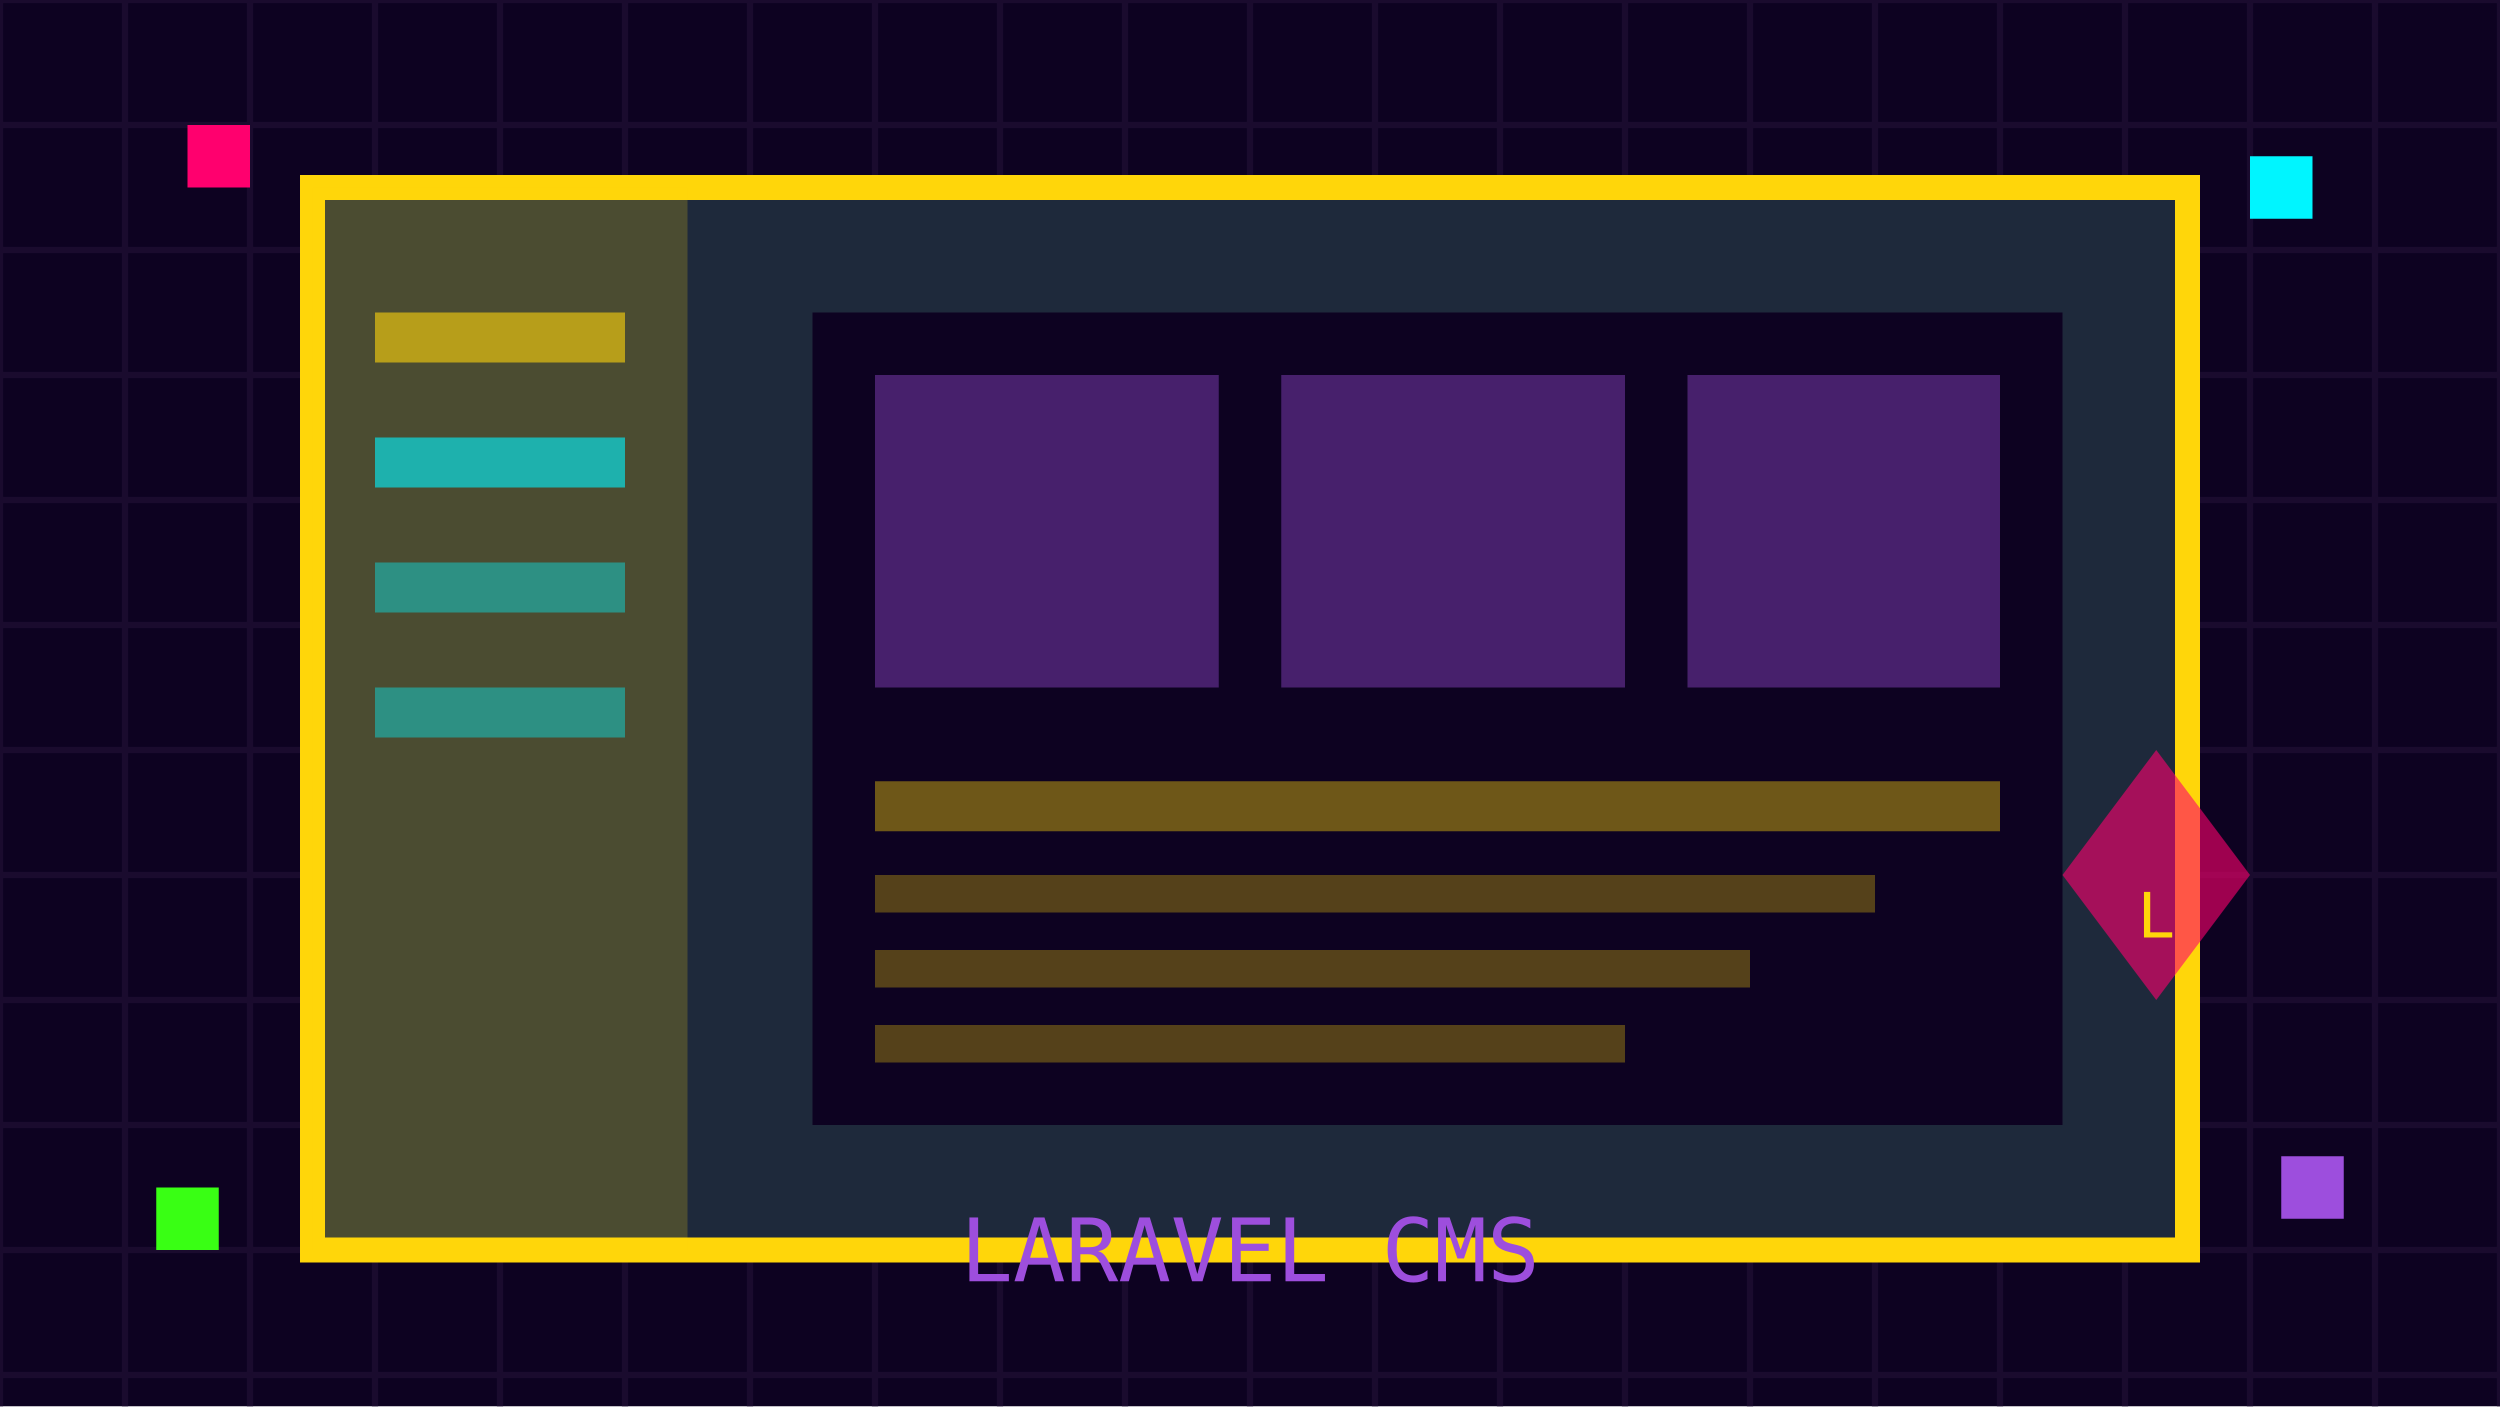
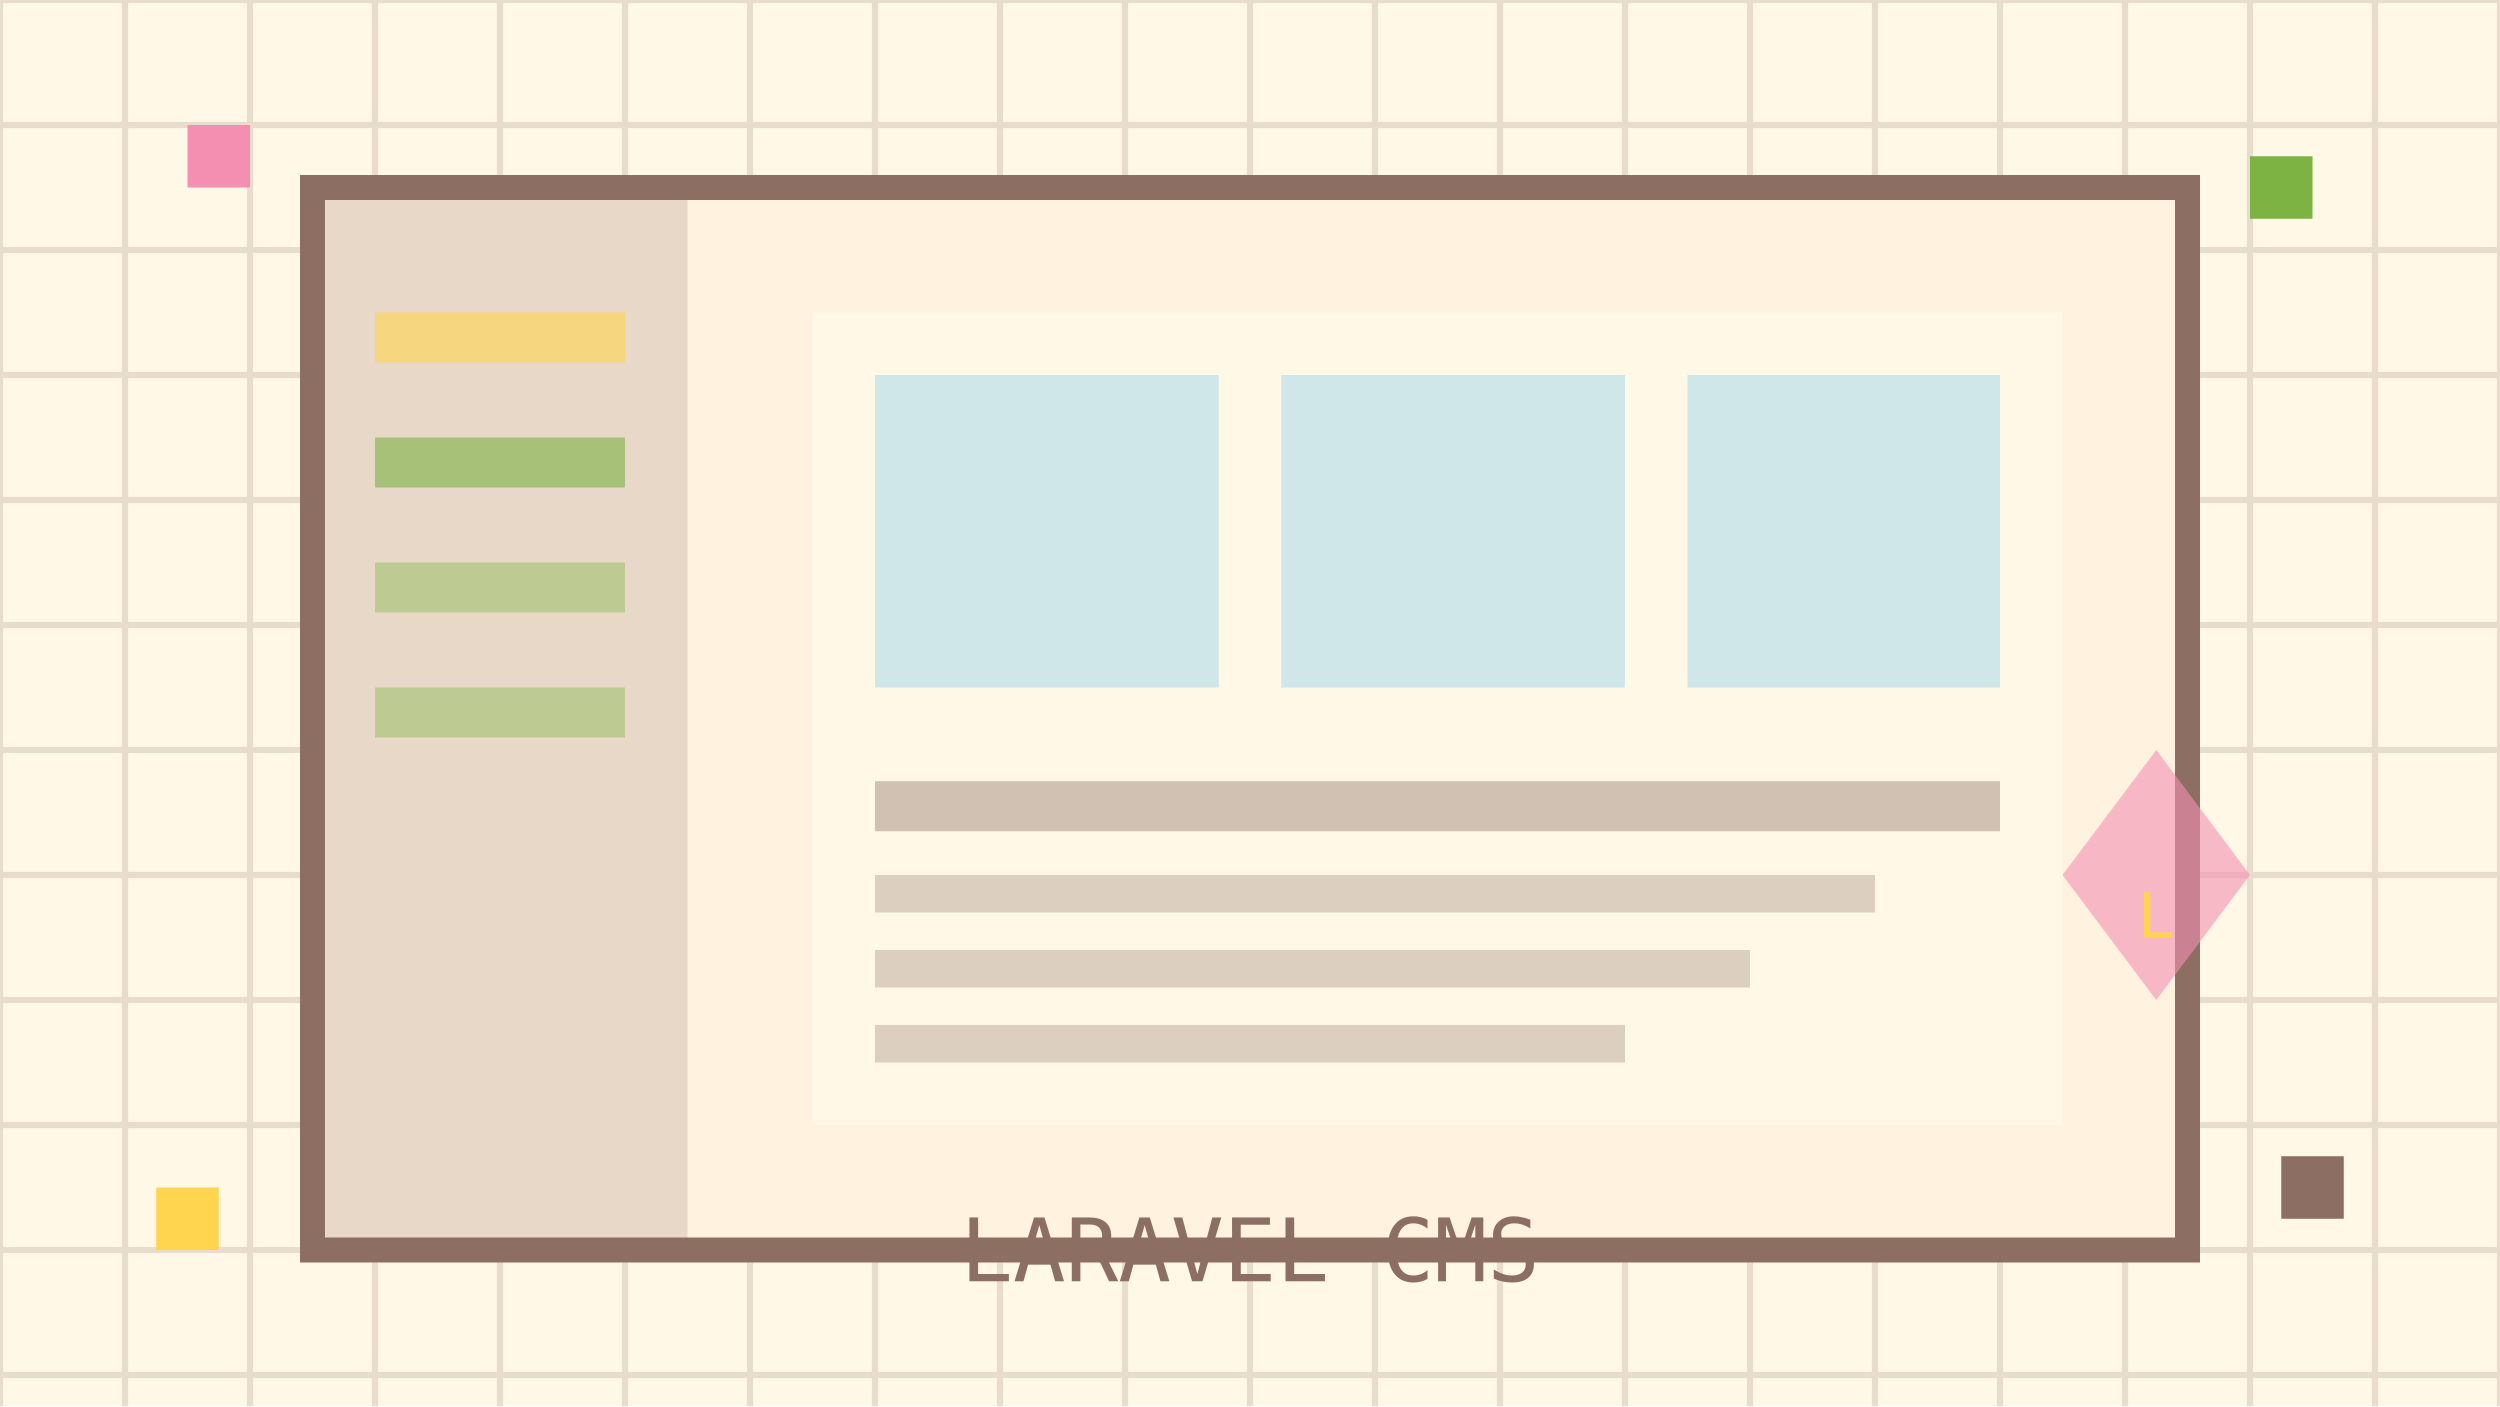
<svg xmlns="http://www.w3.org/2000/svg" viewBox="0 0 400 225">
-   <rect width="400" height="225" fill="#0D0221" />
+   <rect width="400" height="225" fill="#FFF8E7" />
  <defs>
    <pattern id="grid4" width="20" height="20" patternUnits="userSpaceOnUse">
-       <rect width="20" height="20" fill="none" stroke="#1a0b2e" stroke-width="1" />
+       <rect width="20" height="20" fill="none" stroke="#8D6E63" stroke-width="1" opacity="0.2" />
    </pattern>
  </defs>
  <rect width="400" height="225" fill="url(#grid4)" />
-   <rect x="50" y="30" width="300" height="170" fill="#1e293b" stroke="#FFD60A" stroke-width="4" />
-   <rect x="50" y="30" width="60" height="170" fill="#FFD60A" opacity="0.2" />
-   <rect x="60" y="50" width="40" height="8" fill="#FFD60A" opacity="0.6" />
-   <rect x="60" y="70" width="40" height="8" fill="#00F5FF" opacity="0.6" />
-   <rect x="60" y="90" width="40" height="8" fill="#00F5FF" opacity="0.4" />
-   <rect x="60" y="110" width="40" height="8" fill="#00F5FF" opacity="0.4" />
-   <rect x="130" y="50" width="200" height="130" fill="#0D0221" />
-   <rect x="140" y="60" width="55" height="50" fill="#9D4EDD" opacity="0.4" />
-   <rect x="205" y="60" width="55" height="50" fill="#9D4EDD" opacity="0.4" />
-   <rect x="270" y="60" width="50" height="50" fill="#9D4EDD" opacity="0.4" />
-   <rect x="140" y="125" width="180" height="8" fill="#FFD60A" opacity="0.4" />
-   <rect x="140" y="140" width="160" height="6" fill="#FFD60A" opacity="0.3" />
-   <rect x="140" y="152" width="140" height="6" fill="#FFD60A" opacity="0.3" />
-   <rect x="140" y="164" width="120" height="6" fill="#FFD60A" opacity="0.3" />
-   <polygon points="330,140 345,120 360,140 345,160" fill="#FF006E" opacity="0.6" />
-   <text x="345" y="150" text-anchor="middle" font-family="monospace" font-size="10" fill="#FFD60A">L</text>
-   <rect x="30" y="20" width="10" height="10" fill="#FF006E" />
-   <rect x="360" y="25" width="10" height="10" fill="#00F5FF" />
-   <rect x="25" y="190" width="10" height="10" fill="#39FF14" />
-   <rect x="365" y="185" width="10" height="10" fill="#9D4EDD" />
-   <text x="200" y="205" text-anchor="middle" font-family="monospace" font-size="14" fill="#9D4EDD">LARAVEL CMS</text>
+   <rect x="50" y="30" width="300" height="170" fill="#FFF3E0" stroke="#8D6E63" stroke-width="4" />
+   <rect x="50" y="30" width="60" height="170" fill="#8D6E63" opacity="0.2" />
+   <rect x="60" y="50" width="40" height="8" fill="#FFD54F" opacity="0.6" />
+   <rect x="60" y="70" width="40" height="8" fill="#7CB342" opacity="0.6" />
+   <rect x="60" y="90" width="40" height="8" fill="#7CB342" opacity="0.4" />
+   <rect x="60" y="110" width="40" height="8" fill="#7CB342" opacity="0.4" />
+   <rect x="130" y="50" width="200" height="130" fill="#FFF8E7" />
+   <rect x="140" y="60" width="55" height="50" fill="#87CEEB" opacity="0.4" />
+   <rect x="205" y="60" width="55" height="50" fill="#87CEEB" opacity="0.4" />
+   <rect x="270" y="60" width="50" height="50" fill="#87CEEB" opacity="0.4" />
+   <rect x="140" y="125" width="180" height="8" fill="#8D6E63" opacity="0.4" />
+   <rect x="140" y="140" width="160" height="6" fill="#8D6E63" opacity="0.3" />
+   <rect x="140" y="152" width="140" height="6" fill="#8D6E63" opacity="0.3" />
+   <rect x="140" y="164" width="120" height="6" fill="#8D6E63" opacity="0.3" />
+   <polygon points="330,140 345,120 360,140 345,160" fill="#F48FB1" opacity="0.6" />
+   <text x="345" y="150" text-anchor="middle" font-family="monospace" font-size="10" fill="#FFD54F">L</text>
+   <rect x="30" y="20" width="10" height="10" fill="#F48FB1" />
+   <rect x="360" y="25" width="10" height="10" fill="#7CB342" />
+   <rect x="25" y="190" width="10" height="10" fill="#FFD54F" />
+   <rect x="365" y="185" width="10" height="10" fill="#8D6E63" />
+   <text x="200" y="205" text-anchor="middle" font-family="monospace" font-size="14" fill="#8D6E63">LARAVEL CMS</text>
</svg>
